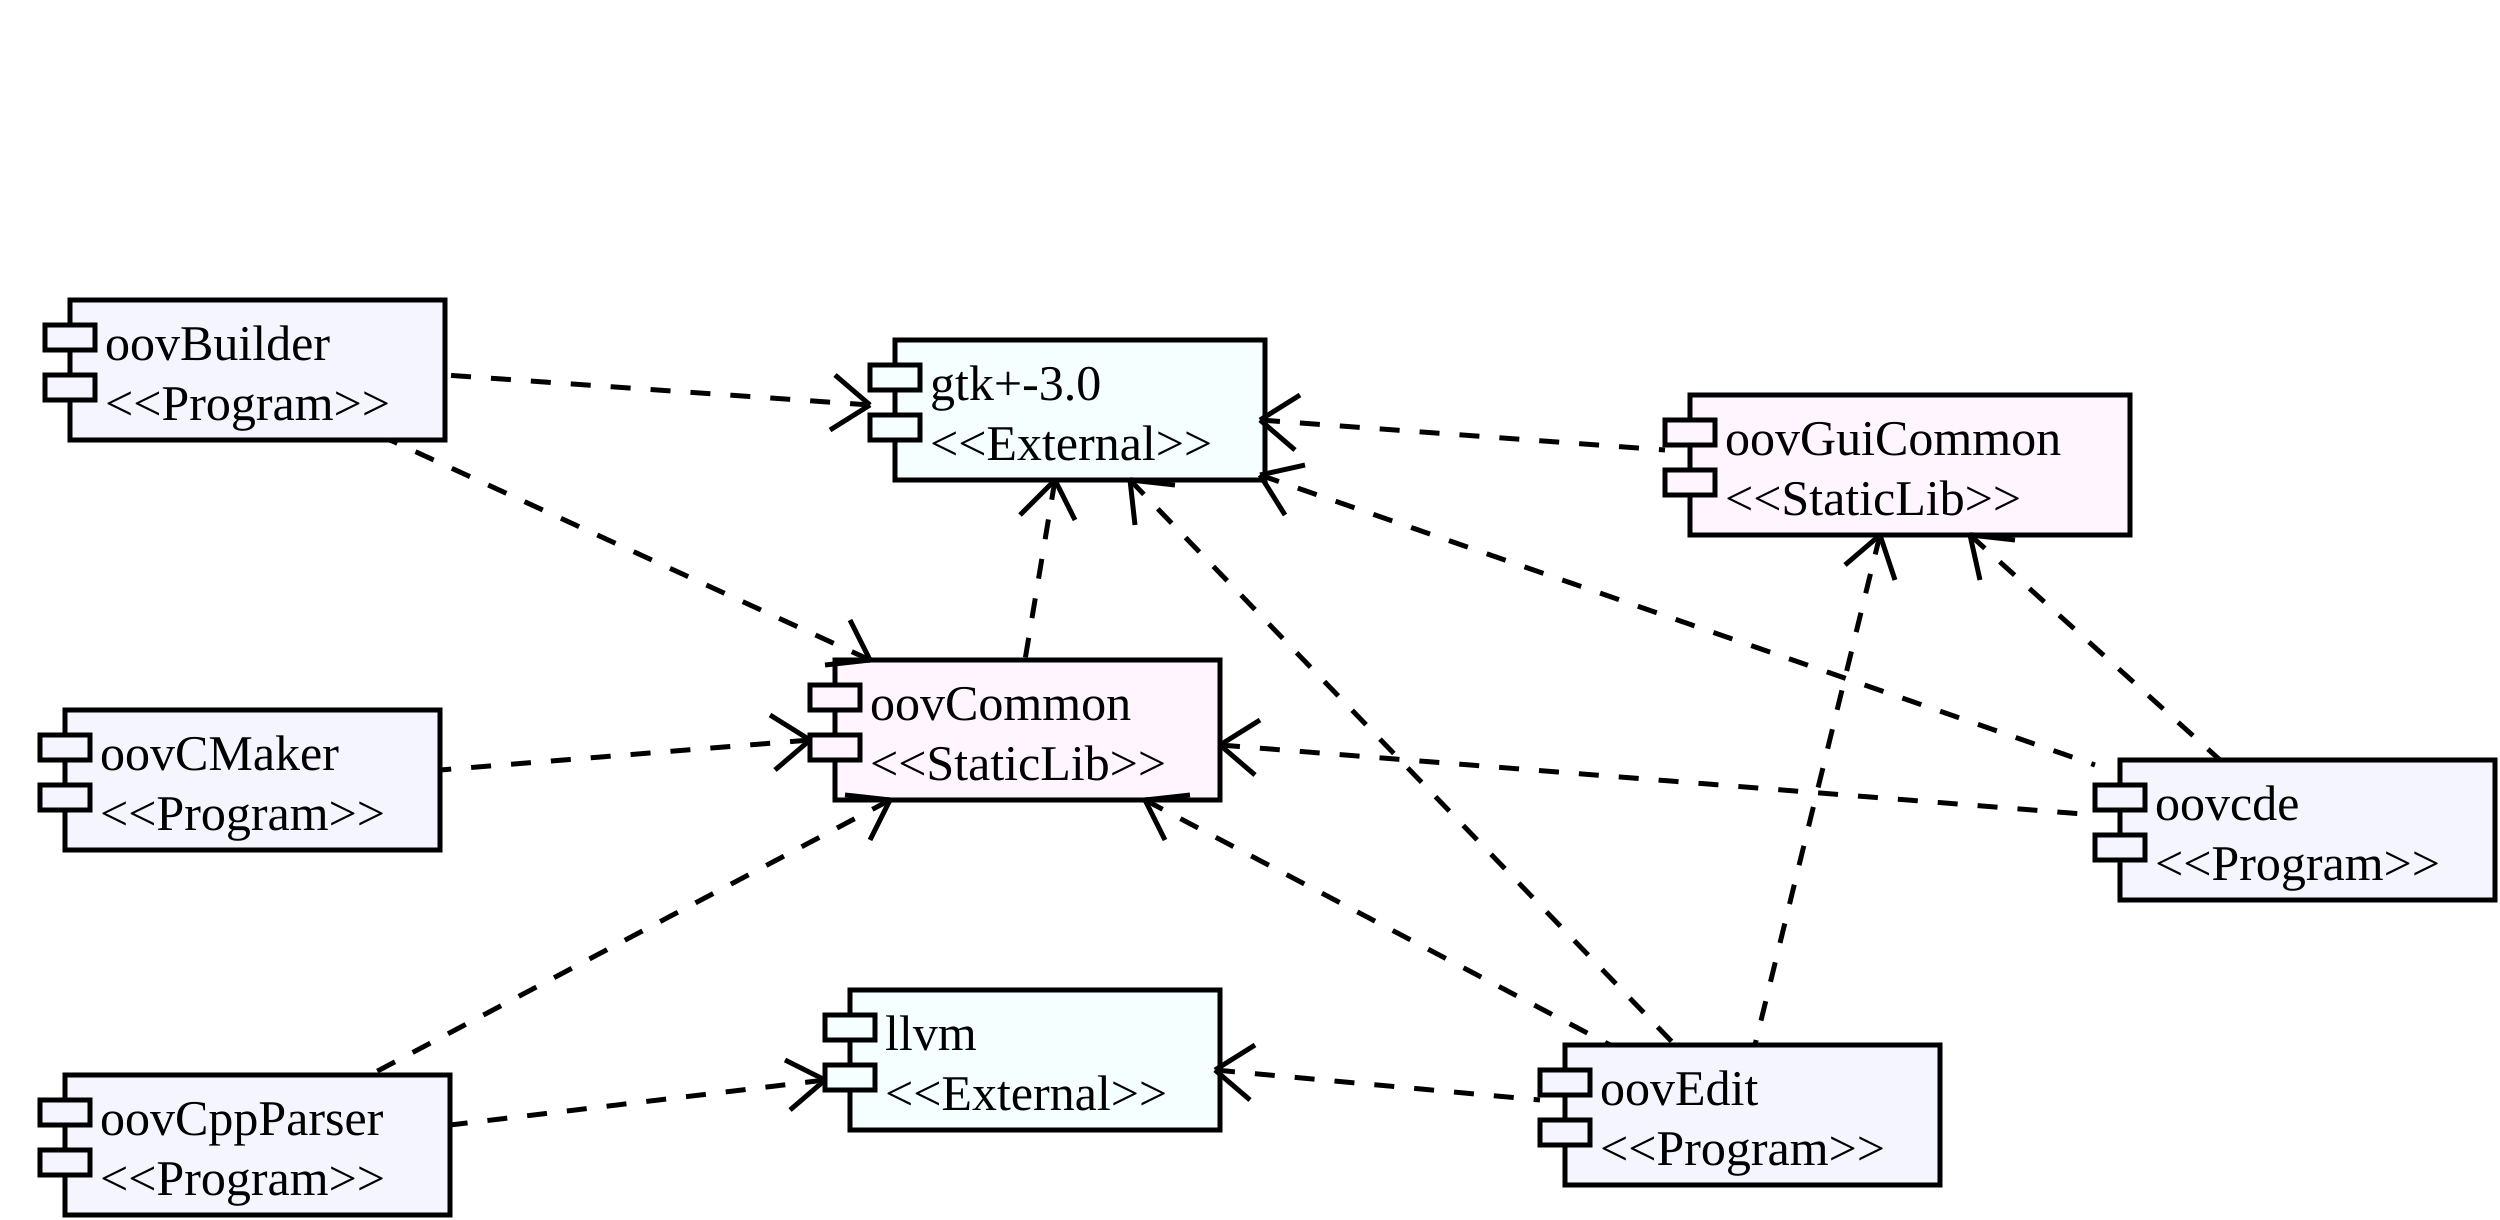
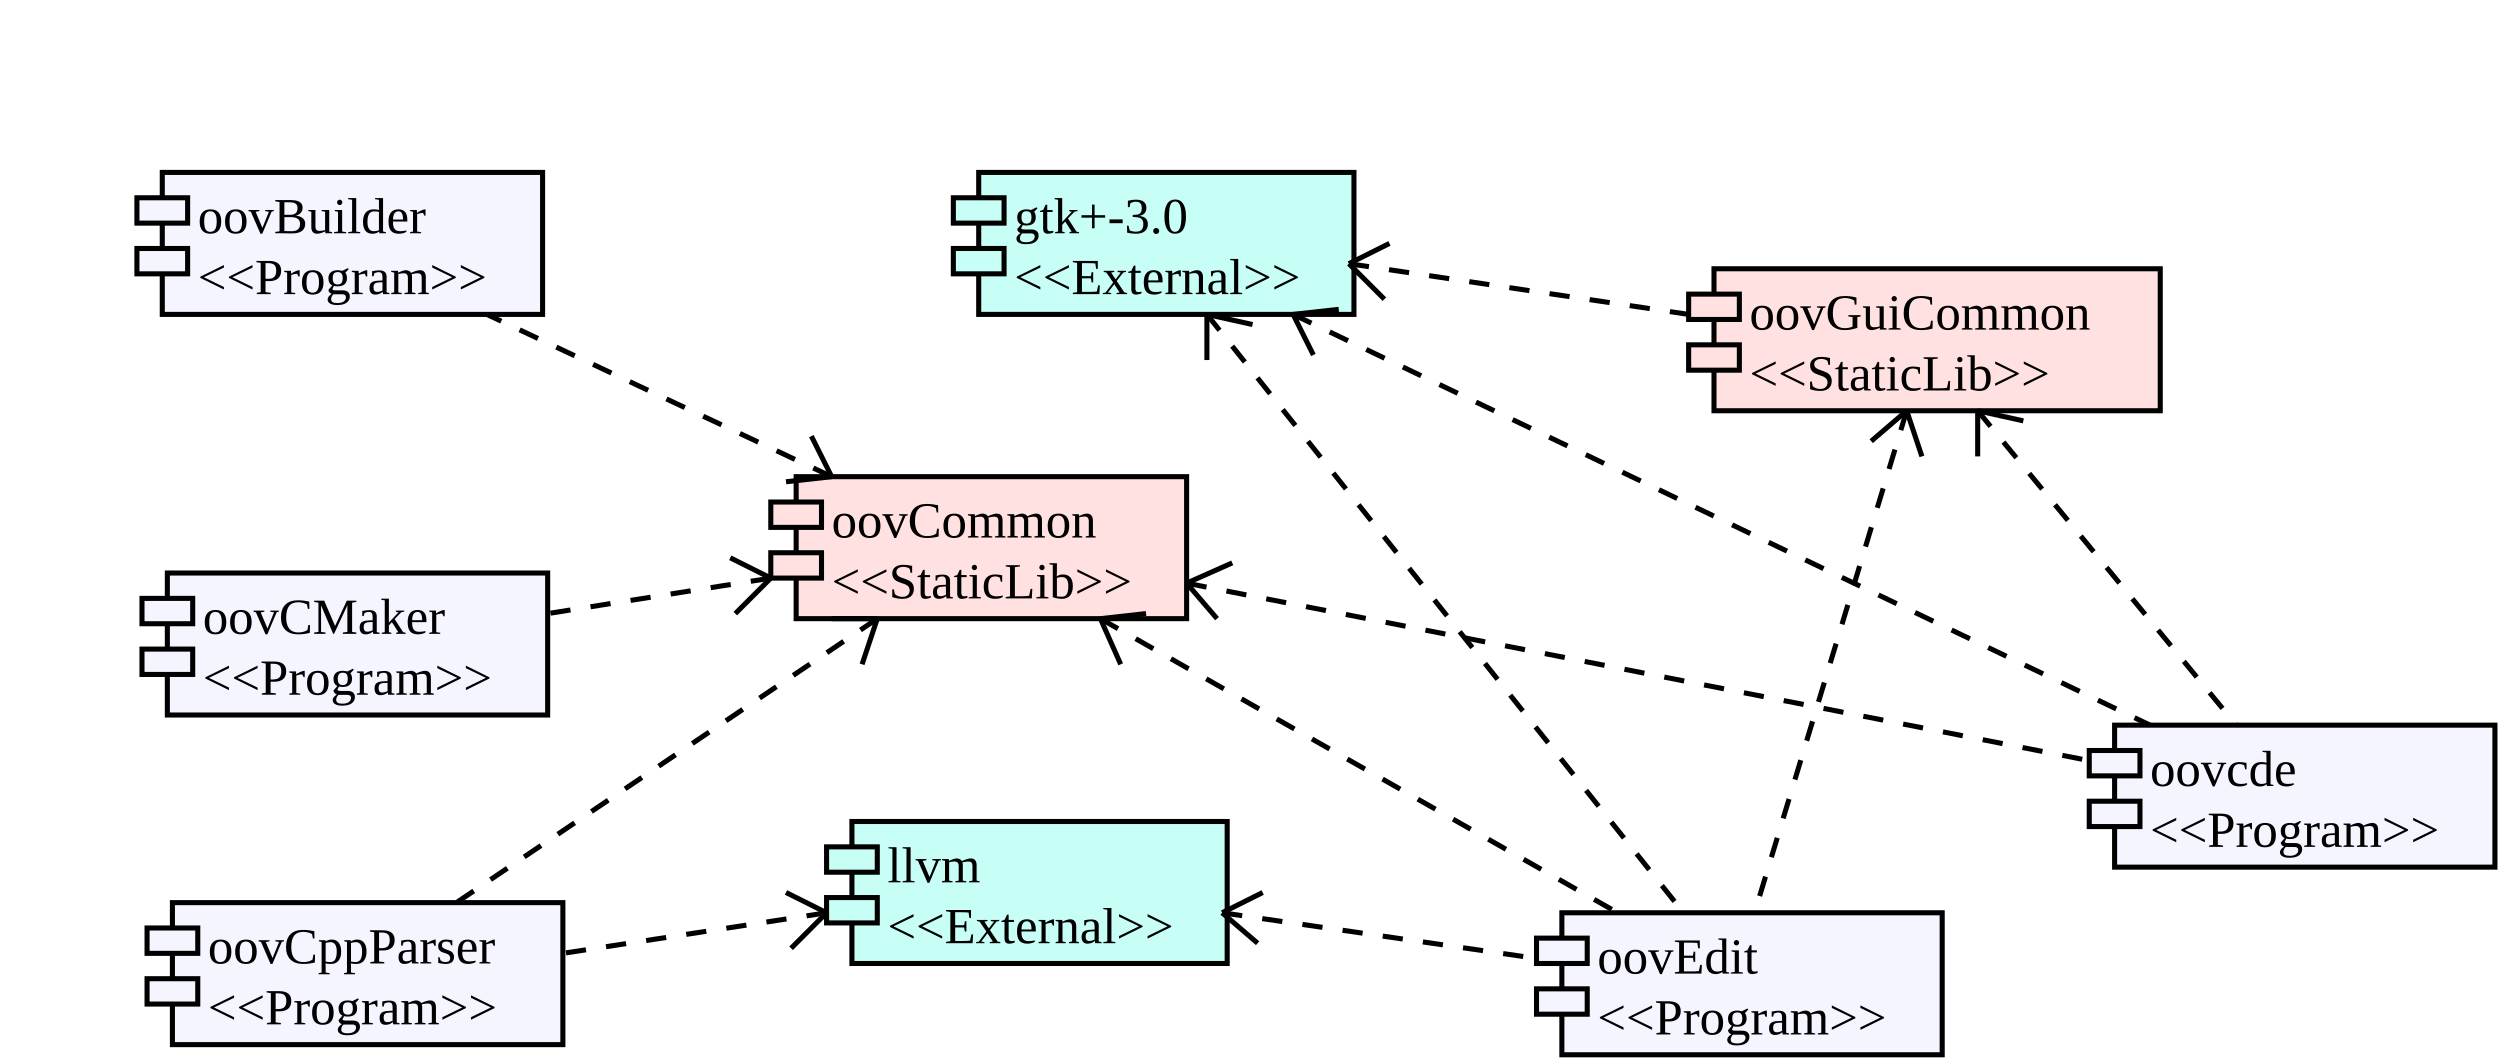
- <svg xmlns="http://www.w3.org/2000/svg" version="1.1" width="500" height="244" id="svg2">
-   <defs id="defs244" />
+ <svg xmlns="http://www.w3.org/2000/svg" version="1.1" width="493" height="209" id="svg2">
+   <defs id="defs228" />
  <g fill="#f5f5ff" stroke="rgb(0,0,0)" style="stroke-width:1" id="g4">
-     <rect x="14" y="60" width="75" height="28" id="rect6" />
-     <rect x="9" y="65" width="10" height="5" id="rect8" />
-     <rect x="9" y="75" width="10" height="5" id="rect10" />
+     <rect x="32" y="34" width="75" height="28" id="rect6" />
+     <rect x="27" y="39" width="10" height="5" id="rect8" />
+     <rect x="27" y="49" width="10" height="5" id="rect10" />
  </g>
  <g font-size="10" id="g12">
-     <text x="21" y="72" id="text14">oovBuilder</text>
-     <text x="21" y="84" id="text16">&lt;&lt;Program&gt;&gt;</text>
+     <text x="39" y="46" id="text14">oovBuilder</text>
+     <text x="39" y="58" id="text16">&lt;&lt;Program&gt;&gt;</text>
  </g>
  <g fill="#f5f5ff" stroke="rgb(0,0,0)" style="stroke-width:1" id="g18">
-     <rect x="13" y="142" width="75" height="28" id="rect20" />
-     <rect x="8" y="147" width="10" height="5" id="rect22" />
-     <rect x="8" y="157" width="10" height="5" id="rect24" />
+     <rect x="33" y="113" width="75" height="28" id="rect20" />
+     <rect x="28" y="118" width="10" height="5" id="rect22" />
+     <rect x="28" y="128" width="10" height="5" id="rect24" />
  </g>
  <g font-size="10" id="g26">
-     <text x="20" y="154" id="text28">oovCMaker</text>
-     <text x="20" y="166" id="text30">&lt;&lt;Program&gt;&gt;</text>
+     <text x="40" y="125" id="text28">oovCMaker</text>
+     <text x="40" y="137" id="text30">&lt;&lt;Program&gt;&gt;</text>
  </g>
-   <g fill="#f5f5ff" stroke="rgb(0,0,0)" style="stroke-width:1;fill:#fff5ff;fill-opacity:1" id="g32">
-     <rect x="167" y="132" width="77" height="28" id="rect34" style="fill:#fff5ff;fill-opacity:1" />
-     <rect x="162" y="137" width="10" height="5" id="rect36" style="fill:#fff5ff;fill-opacity:1" />
-     <rect x="162" y="147" width="10" height="5" id="rect38" style="fill:#fff5ff;fill-opacity:1" />
+   <g fill="#f5f5ff" stroke="rgb(0,0,0)" style="stroke-width:1;fill:#ffe1e1;fill-opacity:1" id="g32">
+     <rect x="157" y="94" width="77" height="28" id="rect34" style="fill:#ffe1e1;fill-opacity:1" />
+     <rect x="152" y="99" width="10" height="5" id="rect36" style="fill:#ffe1e1;fill-opacity:1" />
+     <rect x="152" y="109" width="10" height="5" id="rect38" style="fill:#ffe1e1;fill-opacity:1" />
  </g>
  <g font-size="10" id="g40">
-     <text x="174" y="144" id="text42">oovCommon</text>
-     <text x="174" y="156" id="text44">&lt;&lt;StaticLib&gt;&gt;</text>
+     <text x="164" y="106" id="text42">oovCommon</text>
+     <text x="164" y="118" id="text44">&lt;&lt;StaticLib&gt;&gt;</text>
  </g>
  <g fill="#f5f5ff" stroke="rgb(0,0,0)" style="stroke-width:1" id="g46">
-     <rect x="13" y="215" width="77" height="28" id="rect48" />
-     <rect x="8" y="220" width="10" height="5" id="rect50" />
-     <rect x="8" y="230" width="10" height="5" id="rect52" />
+     <rect x="34" y="178" width="77" height="28" id="rect48" />
+     <rect x="29" y="183" width="10" height="5" id="rect50" />
+     <rect x="29" y="193" width="10" height="5" id="rect52" />
  </g>
  <g font-size="10" id="g54">
-     <text x="20" y="227" id="text56">oovCppParser</text>
-     <text x="20" y="239" id="text58">&lt;&lt;Program&gt;&gt;</text>
+     <text x="41" y="190" id="text56">oovCppParser</text>
+     <text x="41" y="202" id="text58">&lt;&lt;Program&gt;&gt;</text>
  </g>
  <g fill="#f5f5ff" stroke="rgb(0,0,0)" style="stroke-width:1" id="g60">
-     <rect x="313" y="209" width="75" height="28" id="rect62" />
-     <rect x="308" y="214" width="10" height="5" id="rect64" />
-     <rect x="308" y="224" width="10" height="5" id="rect66" />
+     <rect x="308" y="180" width="75" height="28" id="rect62" />
+     <rect x="303" y="185" width="10" height="5" id="rect64" />
+     <rect x="303" y="195" width="10" height="5" id="rect66" />
  </g>
  <g font-size="10" id="g68">
-     <text x="320" y="221" id="text70">oovEdit</text>
-     <text x="320" y="233" id="text72">&lt;&lt;Program&gt;&gt;</text>
+     <text x="315" y="192" id="text70">oovEdit</text>
+     <text x="315" y="204" id="text72">&lt;&lt;Program&gt;&gt;</text>
  </g>
-   <g fill="#f5f5ff" stroke="rgb(0,0,0)" style="stroke-width:1;fill:#fff5ff;fill-opacity:1" id="g74">
-     <rect x="338" y="79" width="88" height="28" id="rect76" style="fill:#fff5ff;fill-opacity:1" />
-     <rect x="333" y="84" width="10" height="5" id="rect78" style="fill:#fff5ff;fill-opacity:1" />
-     <rect x="333" y="94" width="10" height="5" id="rect80" style="fill:#fff5ff;fill-opacity:1" />
+   <g fill="#f5f5ff" stroke="rgb(0,0,0)" style="stroke-width:1;fill:#ffe1e1;fill-opacity:1" id="g74">
+     <rect x="338" y="53" width="88" height="28" id="rect76" style="fill:#ffe1e1;fill-opacity:1" />
+     <rect x="333" y="58" width="10" height="5" id="rect78" style="fill:#ffe1e1;fill-opacity:1" />
+     <rect x="333" y="68" width="10" height="5" id="rect80" style="fill:#ffe1e1;fill-opacity:1" />
  </g>
  <g font-size="10" id="g82">
-     <text x="345" y="91" id="text84">oovGuiCommon</text>
-     <text x="345" y="103" id="text86">&lt;&lt;StaticLib&gt;&gt;</text>
+     <text x="345" y="65" id="text84">oovGuiCommon</text>
+     <text x="345" y="77" id="text86">&lt;&lt;StaticLib&gt;&gt;</text>
  </g>
  <g fill="#f5f5ff" stroke="rgb(0,0,0)" style="stroke-width:1" id="g88">
-     <rect x="424" y="152" width="75" height="28" id="rect90" />
-     <rect x="419" y="157" width="10" height="5" id="rect92" />
-     <rect x="419" y="167" width="10" height="5" id="rect94" />
+     <rect x="417" y="143" width="75" height="28" id="rect90" />
+     <rect x="412" y="148" width="10" height="5" id="rect92" />
+     <rect x="412" y="158" width="10" height="5" id="rect94" />
  </g>
  <g font-size="10" id="g96">
-     <text x="431" y="164" id="text98">oovcde</text>
-     <text x="431" y="176" id="text100">&lt;&lt;Program&gt;&gt;</text>
+     <text x="424" y="155" id="text98">oovcde</text>
+     <text x="424" y="167" id="text100">&lt;&lt;Program&gt;&gt;</text>
  </g>
-   <g fill="#f5f5ff" stroke="rgb(0,0,0)" style="stroke-width:1;fill:#f5ffff;fill-opacity:1" id="g102">
-     <rect x="179" y="68" width="74" height="28" id="rect104" style="fill:#f5ffff;fill-opacity:1" />
-     <rect x="174" y="73" width="10" height="5" id="rect106" style="fill:#f5ffff;fill-opacity:1" />
-     <rect x="174" y="83" width="10" height="5" id="rect108" style="fill:#f5ffff;fill-opacity:1" />
+   <g fill="#f5f5ff" stroke="rgb(0,0,0)" style="stroke-width:1;fill:#c7fff7;fill-opacity:1" id="g102">
+     <rect x="193" y="34" width="74" height="28" id="rect104" style="fill:#c7fff7;fill-opacity:1" />
+     <rect x="188" y="39" width="10" height="5" id="rect106" style="fill:#c7fff7;fill-opacity:1" />
+     <rect x="188" y="49" width="10" height="5" id="rect108" style="fill:#c7fff7;fill-opacity:1" />
  </g>
-   <text style="font-size:10px" id="text112" y="80" x="186">gtk+-3.0</text>
-   <text style="font-size:10px" id="text114" y="92" x="186">&lt;&lt;External&gt;&gt;</text>
-   <g fill="#f5f5ff" stroke="rgb(0,0,0)" style="stroke-width:1;fill:#f5ffff;fill-opacity:1" id="g116">
-     <rect x="170" y="198" width="74" height="28" id="rect118" style="fill:#f5ffff;fill-opacity:1" />
-     <rect x="165" y="203" width="10" height="5" id="rect120" style="fill:#f5ffff;fill-opacity:1" />
-     <rect x="165" y="213" width="10" height="5" id="rect122" style="fill:#f5ffff;fill-opacity:1" />
+   <g font-size="10" id="g110">
+     <text x="200" y="46" id="text112">gtk+-3.0</text>
+     <text x="200" y="58" id="text114">&lt;&lt;External&gt;&gt;</text>
+   </g>
+   <g fill="#f5f5ff" stroke="rgb(0,0,0)" style="stroke-width:1;fill:#c7fff7;fill-opacity:1" id="g116">
+     <rect x="168" y="162" width="74" height="28" id="rect118" style="fill:#c7fff7;fill-opacity:1" />
+     <rect x="163" y="167" width="10" height="5" id="rect120" style="fill:#c7fff7;fill-opacity:1" />
+     <rect x="163" y="177" width="10" height="5" id="rect122" style="fill:#c7fff7;fill-opacity:1" />
  </g>
  <g font-size="10" id="g124">
-     <text x="177" y="210" id="text126">llvm</text>
-     <text x="177" y="222" id="text128">&lt;&lt;External&gt;&gt;</text>
+     <text x="175" y="174" id="text126">llvm</text>
+     <text x="175" y="186" id="text128">&lt;&lt;External&gt;&gt;</text>
  </g>
  <g fill="#f5f5ff" stroke="rgb(0,0,0)" style="stroke-width:1" id="g130">
-     <line x1="174" y1="132" x2="78" y2="88" style="stroke-dasharray: 4, 4 " id="line132" />
-     <line x1="174" y1="132" x2="165" y2="133" id="line134" />
-     <line x1="174" y1="132" x2="170" y2="124" id="line136" />
+     <line x1="164" y1="94" x2="96" y2="62" style="stroke-dasharray: 4, 4 " id="line132" />
+     <line x1="164" y1="94" x2="155" y2="95" id="line134" />
+     <line x1="164" y1="94" x2="160" y2="86" id="line136" />
  </g>
  <g fill="#f5f5ff" stroke="rgb(0,0,0)" style="stroke-width:1" id="g138">
-     <line x1="174" y1="81" x2="89" y2="75" style="stroke-dasharray: 4, 4 " id="line140" />
-     <line x1="174" y1="81" x2="166" y2="86" id="line142" />
-     <line x1="174" y1="81" x2="167" y2="75" id="line144" />
+     <line x1="152" y1="114" x2="108" y2="121" style="stroke-dasharray: 4, 4 " id="line140" />
+     <line x1="152" y1="114" x2="145" y2="121" id="line142" />
+     <line x1="152" y1="114" x2="144" y2="110" id="line144" />
  </g>
  <g fill="#f5f5ff" stroke="rgb(0,0,0)" style="stroke-width:1" id="g146">
-     <line x1="162" y1="148" x2="88" y2="154" style="stroke-dasharray: 4, 4 " id="line148" />
-     <line x1="162" y1="148" x2="155" y2="154" id="line150" />
-     <line x1="162" y1="148" x2="154" y2="143" id="line152" />
+     <line x1="173" y1="122" x2="90" y2="178" style="stroke-dasharray: 4, 4 " id="line148" />
+     <line x1="173" y1="122" x2="170" y2="131" id="line150" />
+     <line x1="173" y1="122" x2="164" y2="122" id="line152" />
  </g>
  <g fill="#f5f5ff" stroke="rgb(0,0,0)" style="stroke-width:1" id="g154">
-     <line x1="211" y1="96" x2="205" y2="132" style="stroke-dasharray: 4, 4 " id="line156" />
-     <line x1="211" y1="96" x2="215" y2="104" id="line158" />
-     <line x1="211" y1="96" x2="204" y2="103" id="line160" />
+     <line x1="163" y1="180" x2="111" y2="188" style="stroke-dasharray: 4, 4 " id="line156" />
+     <line x1="163" y1="180" x2="156" y2="187" id="line158" />
+     <line x1="163" y1="180" x2="155" y2="176" id="line160" />
  </g>
  <g fill="#f5f5ff" stroke="rgb(0,0,0)" style="stroke-width:1" id="g162">
-     <line x1="178" y1="160" x2="74" y2="215" style="stroke-dasharray: 4, 4 " id="line164" />
-     <line x1="178" y1="160" x2="174" y2="168" id="line166" />
-     <line x1="178" y1="160" x2="169" y2="159" id="line168" />
+     <line x1="217" y1="122" x2="319" y2="180" style="stroke-dasharray: 4, 4 " id="line164" />
+     <line x1="217" y1="122" x2="226" y2="121" id="line166" />
+     <line x1="217" y1="122" x2="221" y2="131" id="line168" />
  </g>
  <g fill="#f5f5ff" stroke="rgb(0,0,0)" style="stroke-width:1" id="g170">
-     <line x1="165" y1="216" x2="90" y2="225" style="stroke-dasharray: 4, 4 " id="line172" />
-     <line x1="165" y1="216" x2="158" y2="222" id="line174" />
-     <line x1="165" y1="216" x2="157" y2="212" id="line176" />
+     <line x1="376" y1="81" x2="346" y2="180" style="stroke-dasharray: 4, 4 " id="line172" />
+     <line x1="376" y1="81" x2="379" y2="90" id="line174" />
+     <line x1="376" y1="81" x2="369" y2="87" id="line176" />
  </g>
  <g fill="#f5f5ff" stroke="rgb(0,0,0)" style="stroke-width:1" id="g178">
-     <line x1="229" y1="160" x2="322" y2="209" style="stroke-dasharray: 4, 4 " id="line180" />
-     <line x1="229" y1="160" x2="238" y2="159" id="line182" />
-     <line x1="229" y1="160" x2="233" y2="168" id="line184" />
+     <line x1="238" y1="62" x2="332" y2="180" style="stroke-dasharray: 4, 4 " id="line180" />
+     <line x1="238" y1="62" x2="247" y2="64" id="line182" />
+     <line x1="238" y1="62" x2="238" y2="71" id="line184" />
  </g>
  <g fill="#f5f5ff" stroke="rgb(0,0,0)" style="stroke-width:1" id="g186">
-     <line x1="376" y1="107" x2="351" y2="209" style="stroke-dasharray: 4, 4 " id="line188" />
-     <line x1="376" y1="107" x2="379" y2="116" id="line190" />
-     <line x1="376" y1="107" x2="369" y2="113" id="line192" />
+     <line x1="241" y1="180" x2="303" y2="189" style="stroke-dasharray: 4, 4 " id="line188" />
+     <line x1="241" y1="180" x2="249" y2="176" id="line190" />
+     <line x1="241" y1="180" x2="248" y2="186" id="line192" />
  </g>
  <g fill="#f5f5ff" stroke="rgb(0,0,0)" style="stroke-width:1" id="g194">
-     <line x1="226" y1="96" x2="335" y2="209" style="stroke-dasharray: 4, 4 " id="line196" />
-     <line x1="226" y1="96" x2="235" y2="97" id="line198" />
-     <line x1="226" y1="96" x2="227" y2="105" id="line200" />
+     <line x1="266" y1="52" x2="333" y2="62" style="stroke-dasharray: 4, 4 " id="line196" />
+     <line x1="266" y1="52" x2="274" y2="48" id="line198" />
+     <line x1="266" y1="52" x2="273" y2="59" id="line200" />
  </g>
  <g fill="#f5f5ff" stroke="rgb(0,0,0)" style="stroke-width:1" id="g202">
-     <line x1="243" y1="214" x2="308" y2="220" style="stroke-dasharray: 4, 4 " id="line204" />
-     <line x1="243" y1="214" x2="251" y2="209" id="line206" />
-     <line x1="243" y1="214" x2="250" y2="220" id="line208" />
+     <line x1="234" y1="115" x2="412" y2="150" style="stroke-dasharray: 4, 4 " id="line204" />
+     <line x1="234" y1="115" x2="243" y2="111" id="line206" />
+     <line x1="234" y1="115" x2="240" y2="122" id="line208" />
  </g>
  <g fill="#f5f5ff" stroke="rgb(0,0,0)" style="stroke-width:1" id="g210">
-     <line x1="252" y1="84" x2="333" y2="90" style="stroke-dasharray: 4, 4 " id="line212" />
-     <line x1="252" y1="84" x2="260" y2="79" id="line214" />
-     <line x1="252" y1="84" x2="259" y2="90" id="line216" />
+     <line x1="390" y1="81" x2="441" y2="143" style="stroke-dasharray: 4, 4 " id="line212" />
+     <line x1="390" y1="81" x2="399" y2="83" id="line214" />
+     <line x1="390" y1="81" x2="390" y2="90" id="line216" />
  </g>
  <g fill="#f5f5ff" stroke="rgb(0,0,0)" style="stroke-width:1" id="g218">
-     <line x1="244" y1="149" x2="419" y2="163" style="stroke-dasharray: 4, 4 " id="line220" />
-     <line x1="244" y1="149" x2="252" y2="144" id="line222" />
-     <line x1="244" y1="149" x2="251" y2="155" id="line224" />
-   </g>
-   <g fill="#f5f5ff" stroke="rgb(0,0,0)" style="stroke-width:1" id="g226">
-     <line x1="394" y1="107" x2="444" y2="152" style="stroke-dasharray: 4, 4 " id="line228" />
-     <line x1="394" y1="107" x2="403" y2="108" id="line230" />
-     <line x1="394" y1="107" x2="396" y2="116" id="line232" />
-   </g>
-   <g fill="#f5f5ff" stroke="rgb(0,0,0)" style="stroke-width:1" id="g234">
-     <line x1="252" y1="95" x2="419" y2="153" style="stroke-dasharray: 4, 4 " id="line236" />
-     <line x1="252" y1="95" x2="261" y2="93" id="line238" />
-     <line x1="252" y1="95" x2="257" y2="103" id="line240" />
+     <line x1="255" y1="62" x2="424" y2="143" style="stroke-dasharray: 4, 4 " id="line220" />
+     <line x1="255" y1="62" x2="264" y2="61" id="line222" />
+     <line x1="255" y1="62" x2="259" y2="70" id="line224" />
  </g>
</svg>
